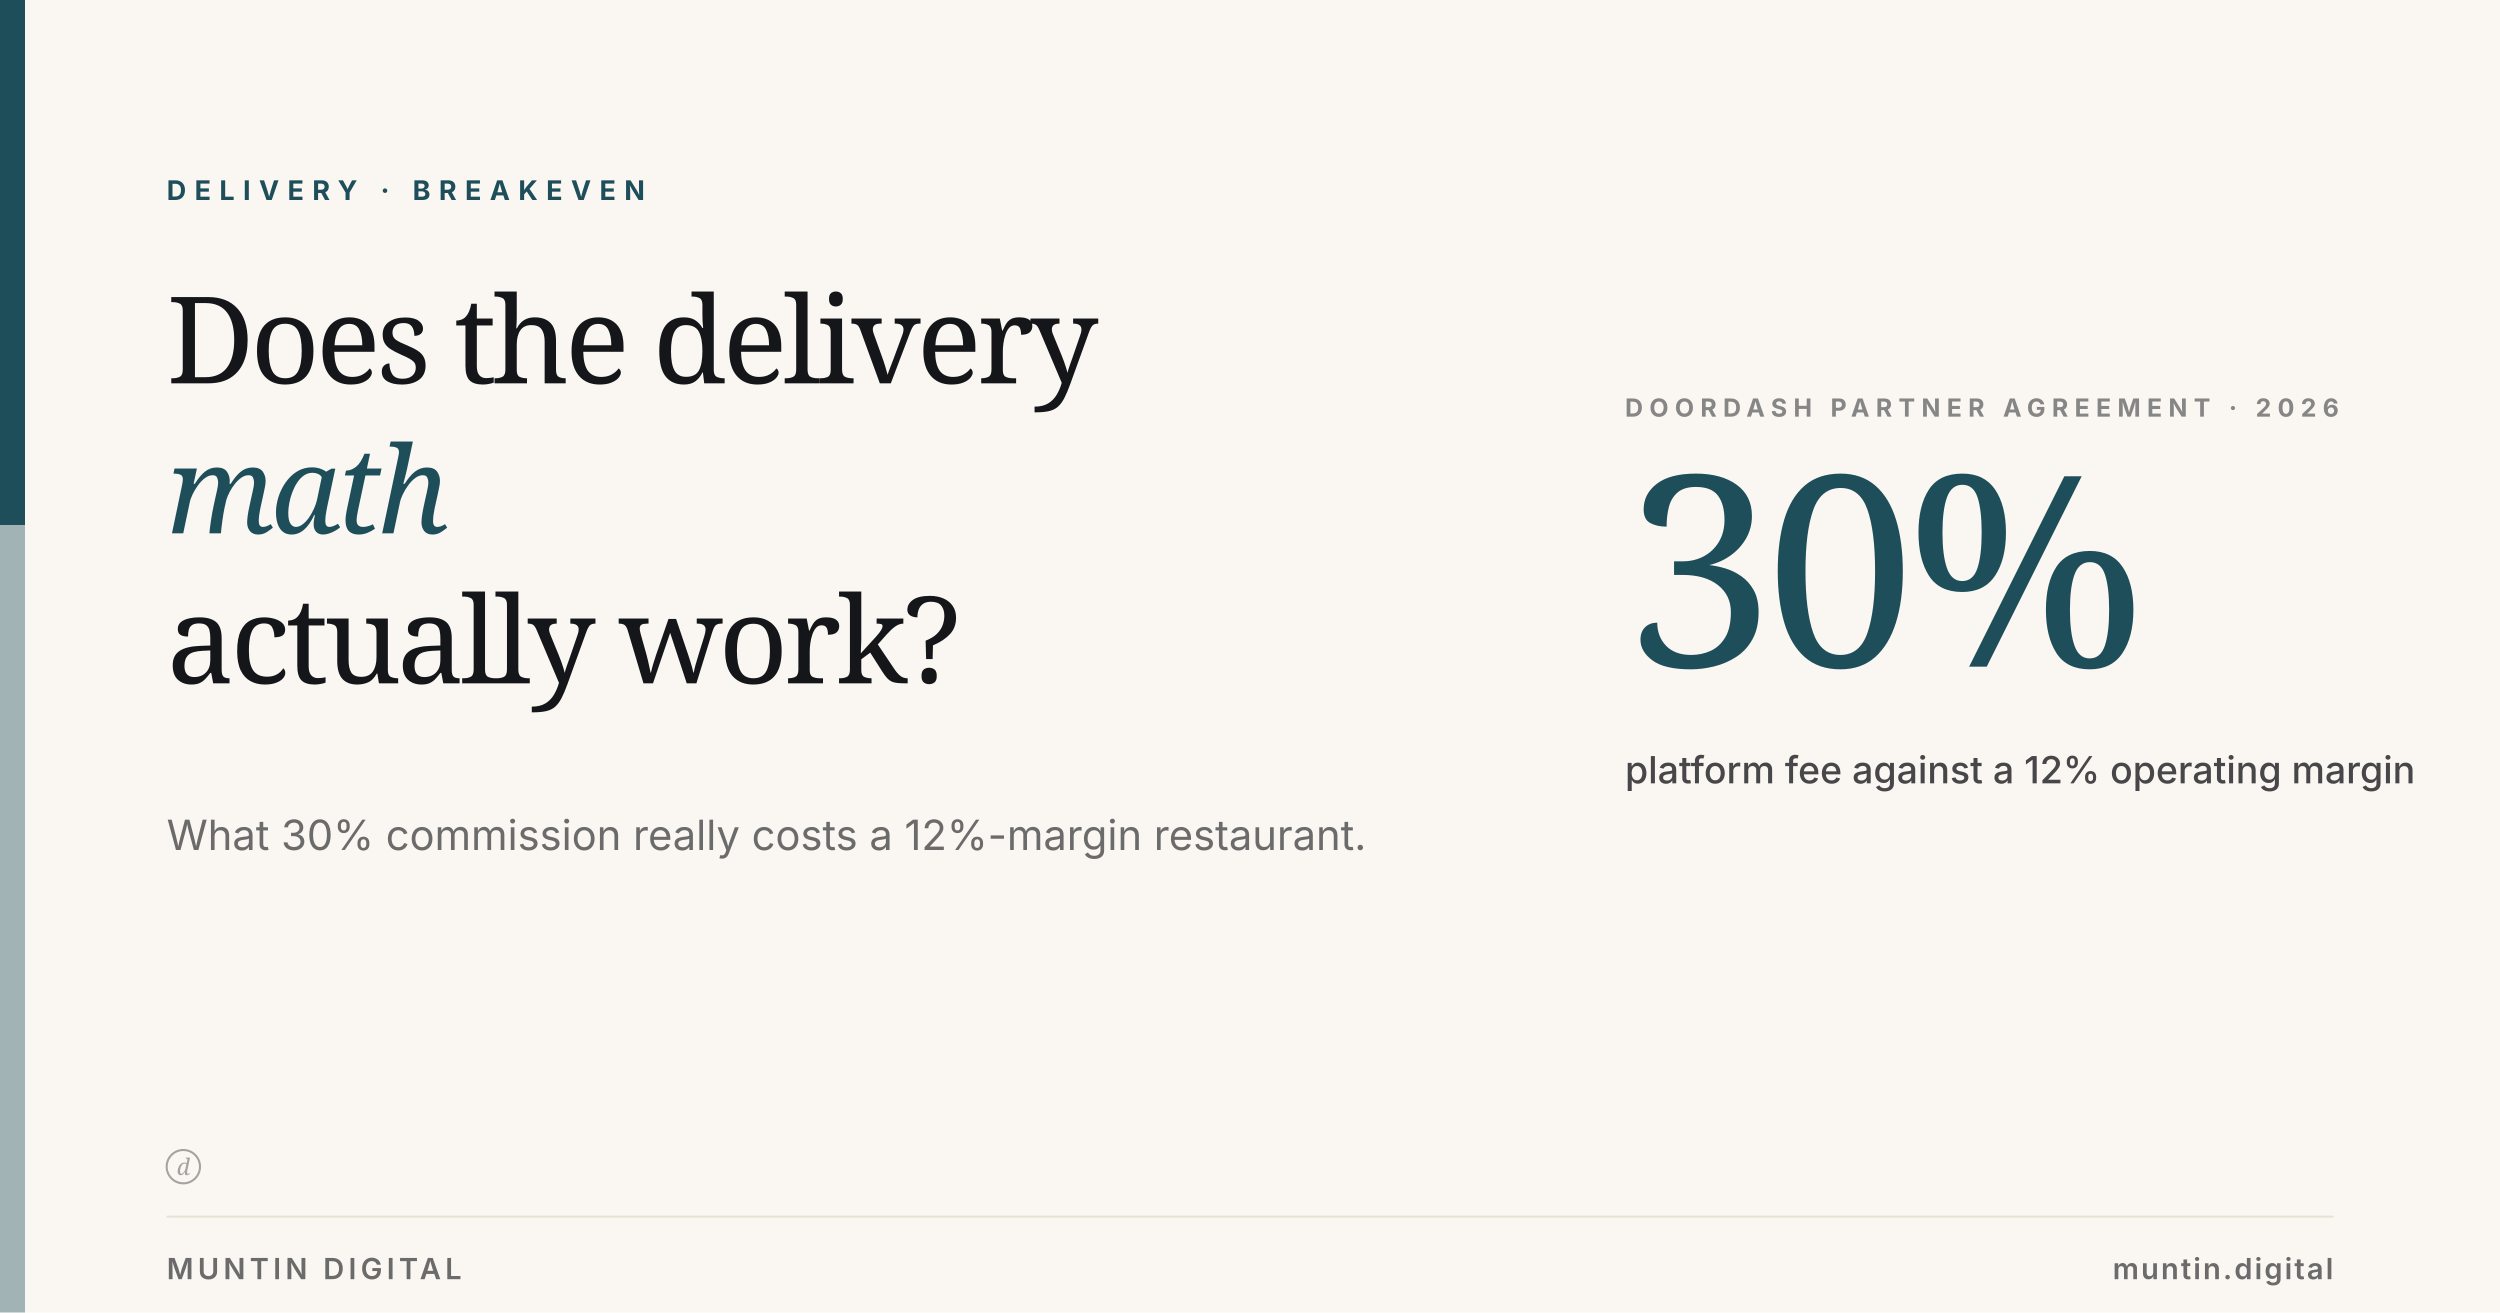
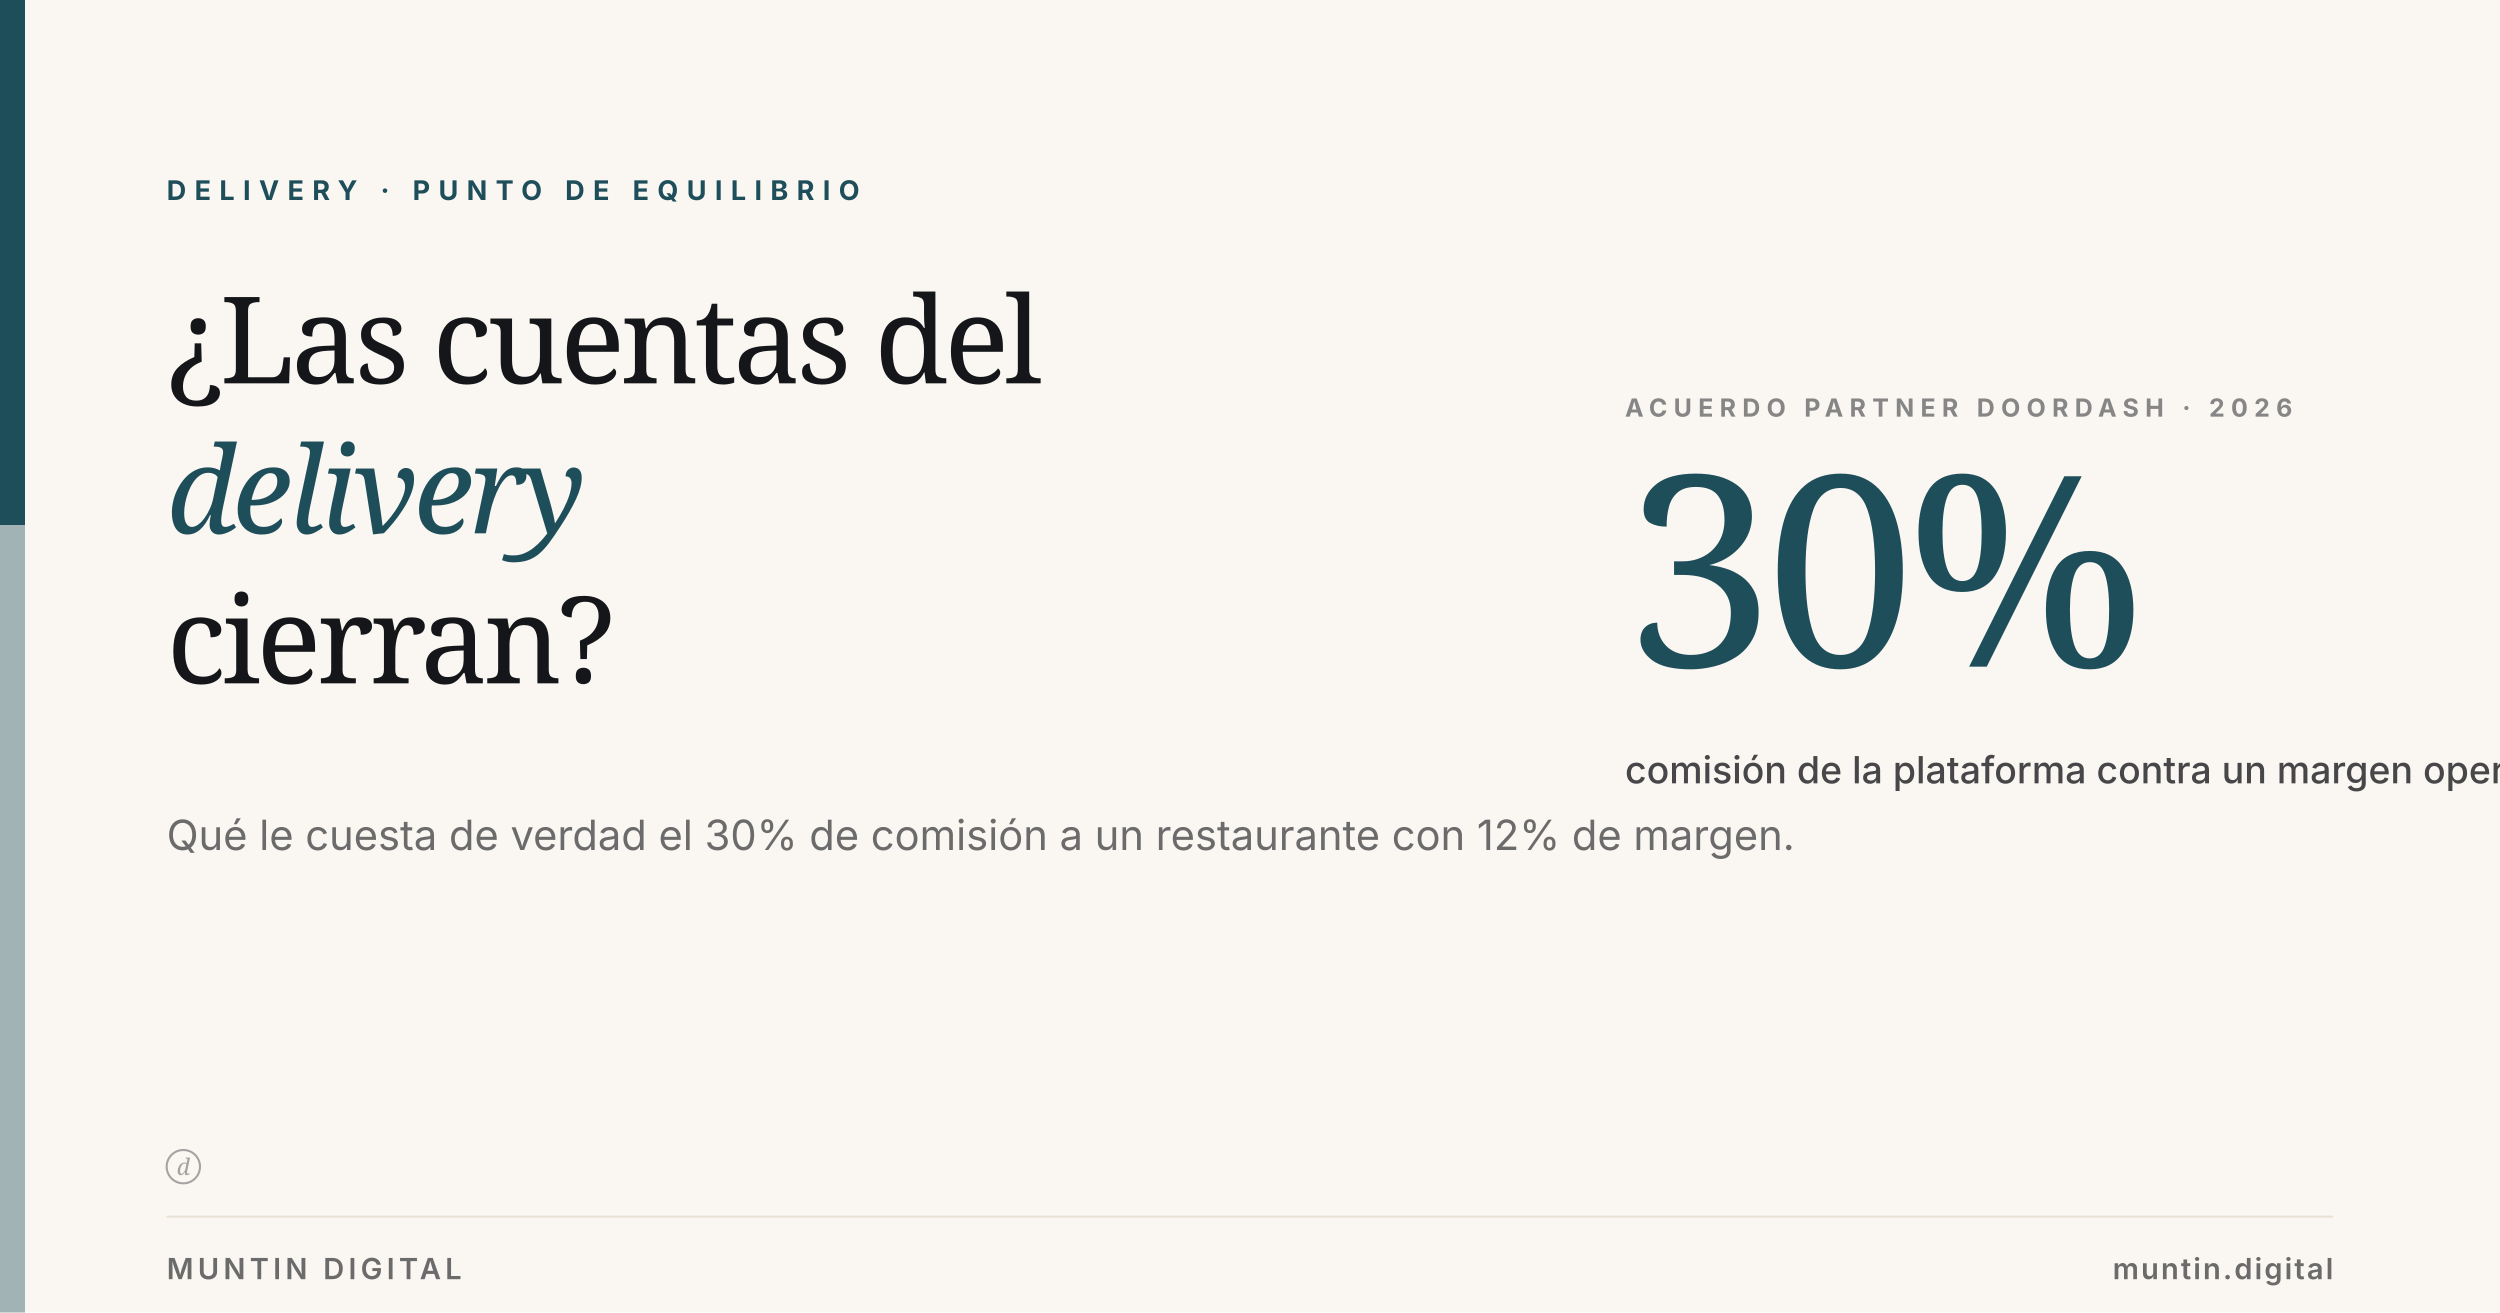
<svg xmlns="http://www.w3.org/2000/svg" viewBox="0 0 1200 630" width="1200" height="630">
  <rect width="1200" height="630" fill="#FAF7F2" />
  <rect x="0" y="0" width="12" height="252" fill="#1F4E5B" />
  <rect x="0" y="252" width="12" height="378" fill="#1F4E5B" opacity="0.4" />
-   <text x="80" y="96" font-family="Inter, Arial, sans-serif" font-size="13" font-weight="700" letter-spacing="4" fill="#1F4E5B">DELIVERY · BREAKEVEN</text>
-   <text x="80" y="184" font-family="Fraunces, Georgia, serif" font-size="58" font-weight="500" letter-spacing="-2" fill="#14161A">Does the delivery</text>
-   <text x="80" y="256" font-family="Fraunces, Georgia, serif" font-style="italic" font-size="58" font-weight="400" letter-spacing="-2" fill="#1F4E5B">math</text>
-   <text x="80" y="328" font-family="Fraunces, Georgia, serif" font-size="58" font-weight="500" letter-spacing="-2" fill="#14161A">actually work?</text>
-   <text x="80" y="408" font-family="Inter, Arial, sans-serif" font-size="20" font-weight="400" fill="#6B6B6B">What 30% commission really costs a 12%-margin restaurant.</text>
-   <text x="780" y="200" font-family="Inter, Arial, sans-serif" font-size="12" font-weight="700" letter-spacing="3" fill="#14161A" opacity="0.5">DOORDASH PARTNER AGREEMENT · 2026</text>
+   <text x="80" y="96" font-family="Inter, Arial, sans-serif" font-size="13" font-weight="700" letter-spacing="4" fill="#1F4E5B">DELIVERY · PUNTO DE EQUILIBRIO</text>
+   <text x="80" y="184" font-family="Fraunces, Georgia, serif" font-size="58" font-weight="500" letter-spacing="-2" fill="#14161A">¿Las cuentas del</text>
+   <text x="80" y="256" font-family="Fraunces, Georgia, serif" font-style="italic" font-size="58" font-weight="400" letter-spacing="-2" fill="#1F4E5B">delivery</text>
+   <text x="80" y="328" font-family="Fraunces, Georgia, serif" font-size="58" font-weight="500" letter-spacing="-2" fill="#14161A">cierran?</text>
+   <text x="80" y="408" font-family="Inter, Arial, sans-serif" font-size="20" font-weight="400" fill="#6B6B6B">Qué le cuesta de verdad el 30% de comisión a un restaurante con 12% de margen.</text>
+   <text x="780" y="200" font-family="Inter, Arial, sans-serif" font-size="12" font-weight="700" letter-spacing="3" fill="#14161A" opacity="0.5">ACUERDO PARTNER DOORDASH · 2026</text>
  <text x="780" y="320" font-family="Fraunces, Georgia, serif" font-size="128" font-weight="500" letter-spacing="-4" fill="#1F4E5B">30%</text>
-   <text x="780" y="376" font-family="Inter, Arial, sans-serif" font-size="18" font-weight="500" fill="#14161A" opacity="0.78">platform fee against a 12% operating margin</text>
+   <text x="780" y="376" font-family="Inter, Arial, sans-serif" font-size="18" font-weight="500" fill="#14161A" opacity="0.78">comisión de la plataforma contra un margen operativo del 12%</text>
  <g transform="translate(80, 552)" fill="#6B6B6B" opacity="0.6">
    <circle cx="8" cy="8" r="8" fill="none" stroke="#6B6B6B" stroke-width="1" />
    <text x="8" y="12" text-anchor="middle" font-family="Fraunces, Georgia, serif" font-style="italic" font-size="11" font-weight="500" fill="#6B6B6B">d</text>
  </g>
  <line x1="80" y1="584" x2="1120" y2="584" stroke="#E8E2D6" stroke-width="1" />
  <text x="80" y="614" font-family="Inter, Arial, sans-serif" font-size="14" font-weight="600" letter-spacing="2" fill="#6B6B6B">MUNTIN DIGITAL</text>
  <text x="1120" y="614" text-anchor="end" font-family="Inter, Arial, sans-serif" font-size="14" font-weight="600" letter-spacing="1" fill="#6B6B6B">muntin.digital</text>
</svg>
